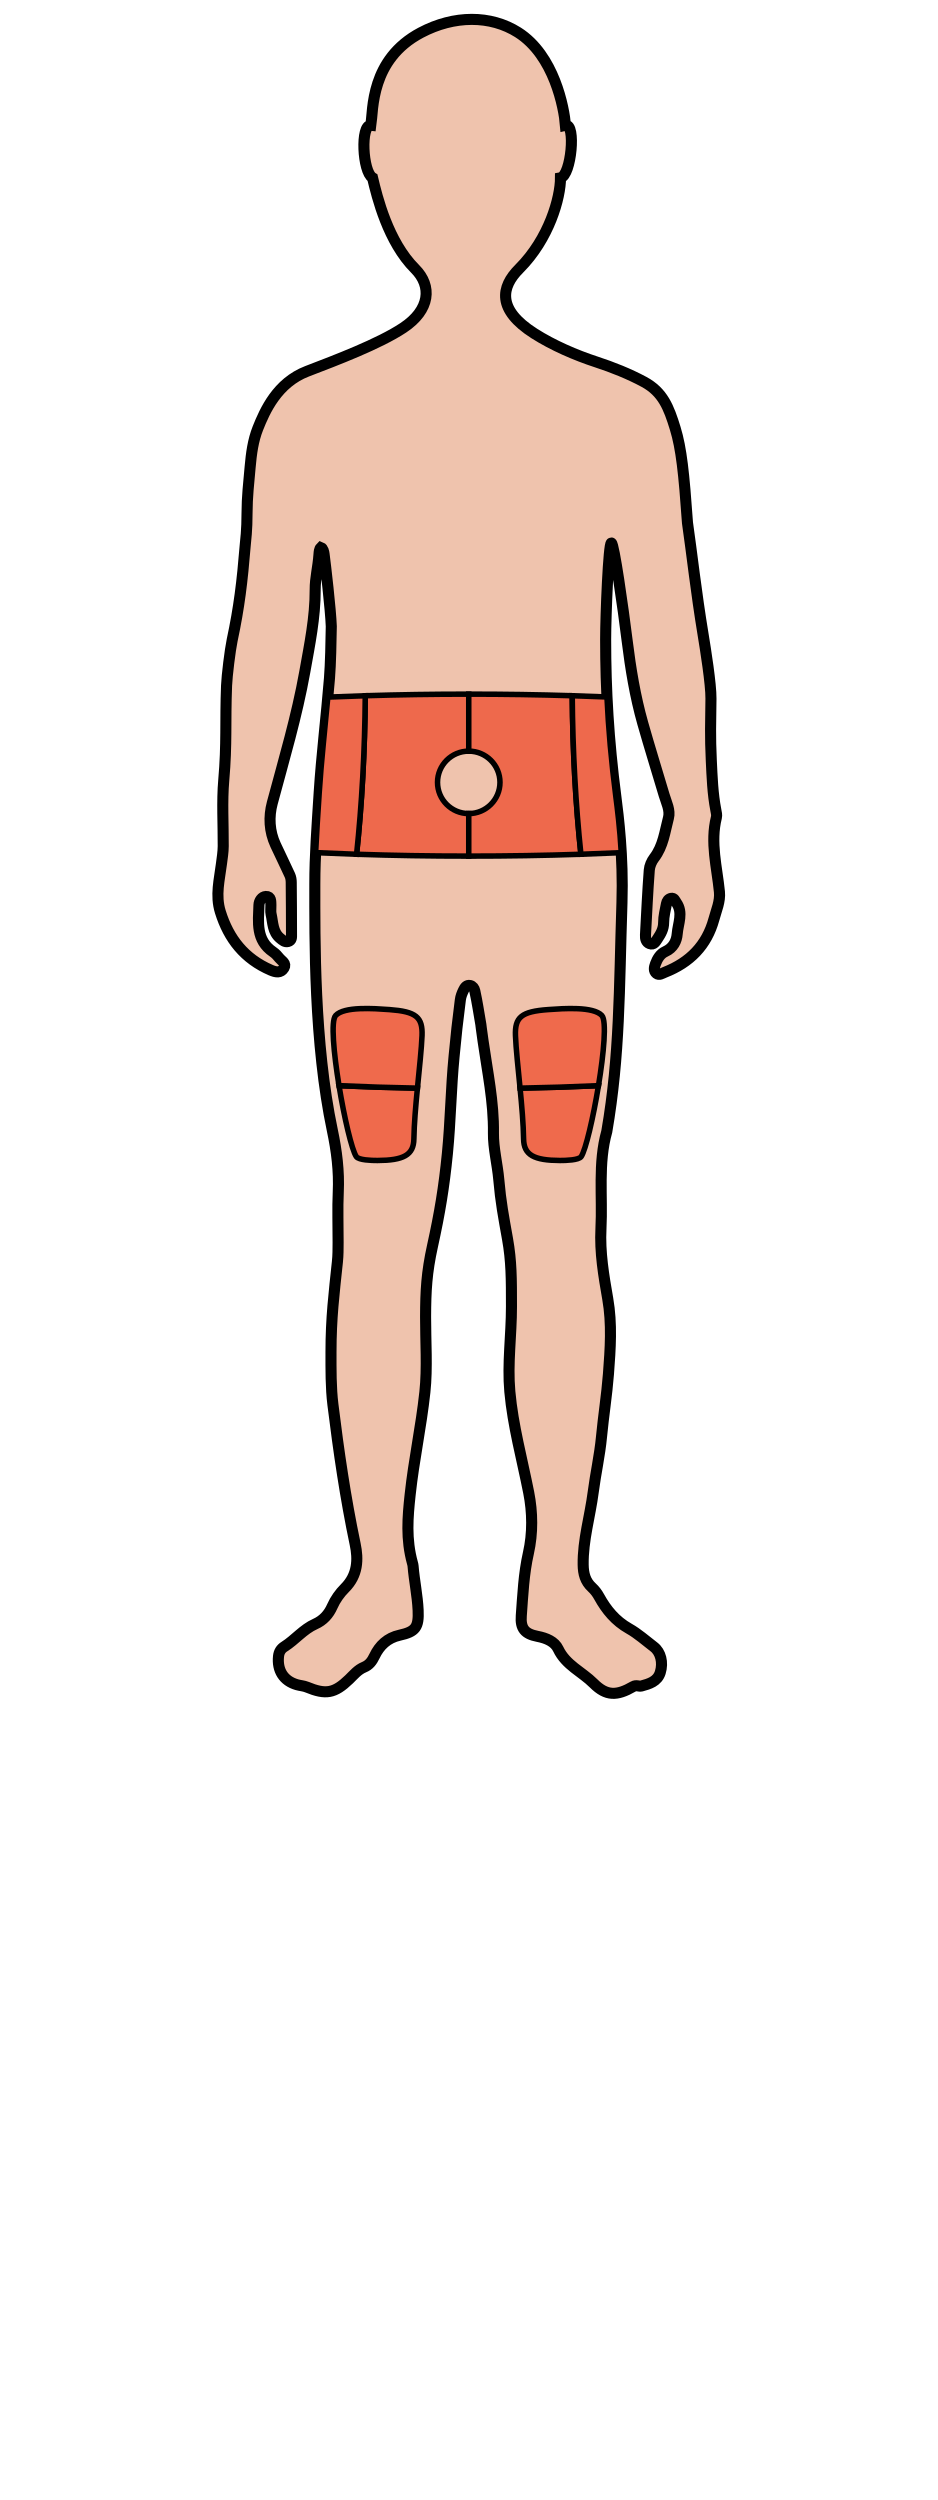
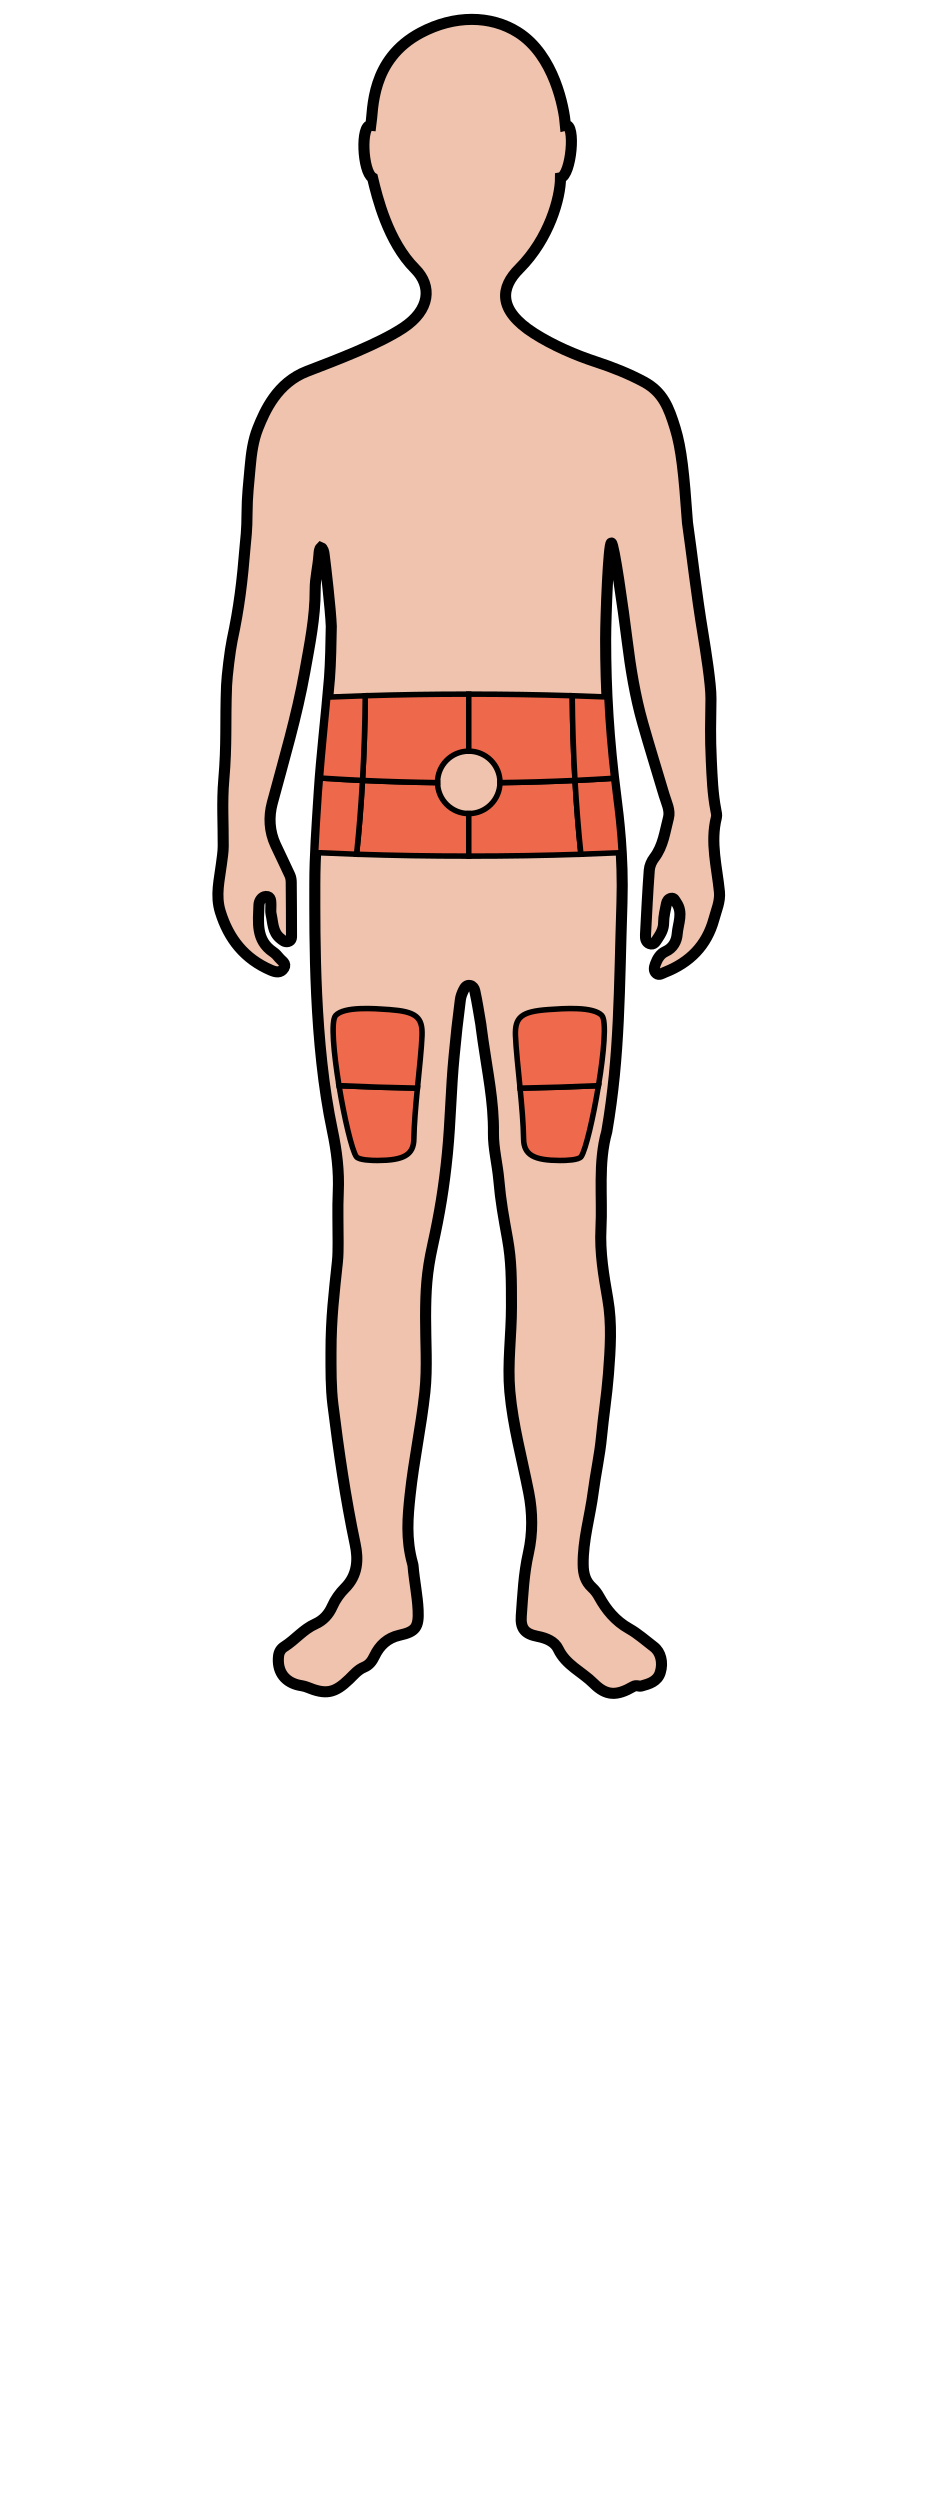
<svg xmlns="http://www.w3.org/2000/svg" version="1.1" id="Layer_1" x="0px" y="0px" width="48px" height="128px" viewBox="0 0 48 128" enable-background="new 0 0 48 128" xml:space="preserve">
  <rect display="none" width="48" height="128" />
  <g id="Child">
    <path fill="#EFC3AD" stroke="#000000" stroke-width="0.567" stroke-miterlimit="10" d="M36.835,45.666   c-0.124-1.269-0.479-2.526-0.155-3.815c0.029-0.116-0.005-0.252-0.029-0.375c-0.164-0.842-0.192-1.699-0.233-2.549   c-0.06-1.263-0.032-1.888-0.017-3.154c0.009-0.737-0.282-2.557-0.402-3.284c-0.357-2.162-0.58-4.198-0.8-5.722   c-0.179-2.55-0.314-3.809-0.625-4.826c-0.332-1.085-0.634-1.867-1.606-2.391c-0.76-0.41-1.618-0.751-2.427-1.015   c-1.073-0.35-2.232-0.853-3.184-1.459c-1.915-1.219-1.719-2.374-0.772-3.32c1.538-1.538,2.113-3.64,2.113-4.654   c0.551-0.108,0.798-2.799,0.255-2.683c-0.071-0.898-0.576-3.586-2.431-4.761c-1.402-0.888-3.263-0.892-4.976,0.016   C18.96,3.044,19.11,5.62,18.989,6.419c-0.541-0.047-0.431,2.375,0.085,2.684c0.234,0.992,0.792,3.275,2.179,4.662   c0.878,0.878,0.778,2.1-0.603,3.017c-1.249,0.83-3.451,1.661-4.928,2.228c-1.527,0.586-2.162,2.021-2.518,2.916   c-0.252,0.634-0.334,1.291-0.397,1.985c-0.069,0.757-0.158,1.575-0.158,2.331c0,0.927-0.074,1.443-0.093,1.669   c-0.156,1.9-0.307,3.168-0.67,4.87c-0.104,0.489-0.267,1.824-0.286,2.319c-0.074,1.893,0.022,2.944-0.143,4.839   c-0.097,1.121-0.022,2.257-0.028,3.387c-0.002,0.302-0.053,0.599-0.09,0.897c-0.1,0.813-0.321,1.615-0.058,2.463   c0.431,1.391,1.242,2.406,2.584,2.985c0.246,0.106,0.507,0.168,0.673-0.109c0.144-0.241-0.113-0.353-0.229-0.499   c-0.094-0.118-0.2-0.236-0.324-0.32c-0.894-0.607-0.757-1.524-0.727-2.404c0.007-0.212,0.148-0.43,0.354-0.44   c0.277-0.013,0.25,0.255,0.258,0.451c0.007,0.152-0.023,0.31,0.01,0.455c0.098,0.433,0.072,0.915,0.468,1.237   c0.12,0.098,0.235,0.206,0.401,0.164c0.197-0.05,0.176-0.222,0.176-0.37c-0.002-0.887-0.004-1.773-0.014-2.66   c-0.001-0.122-0.02-0.254-0.07-0.364c-0.237-0.521-0.492-1.034-0.733-1.554c-0.321-0.694-0.357-1.433-0.166-2.148   c0.598-2.232,1.259-4.448,1.666-6.726c0.247-1.383,0.533-2.767,0.529-4.181c-0.002-0.634,0.147-1.115,0.198-1.848   c0.006-0.08,0.013-0.244,0.095-0.325c0.107,0.04,0.148,0.226,0.162,0.337c0.076,0.572,0.339,2.844,0.37,3.702   c-0.011,0.732-0.034,1.931-0.093,2.659c-0.157,1.943-0.405,3.953-0.526,5.844c-0.116,1.817-0.224,3.243-0.224,4.692   c0,2.79-0.049,8.132,0.899,12.62c0.219,1.037,0.351,2.079,0.301,3.146c-0.04,0.86-0.005,1.722-0.008,2.584   c-0.001,0.329-0.001,0.663-0.035,0.985c-0.174,1.652-0.329,2.884-0.329,4.614c0,0.903-0.01,1.826,0.099,2.709   c0.295,2.389,0.641,4.775,1.138,7.136c0.165,0.783,0.141,1.591-0.53,2.258c-0.25,0.248-0.49,0.582-0.64,0.925   c-0.184,0.42-0.471,0.727-0.872,0.906c-0.615,0.274-1.027,0.81-1.581,1.159c-0.174,0.109-0.277,0.268-0.301,0.497   c-0.075,0.72,0.257,1.256,0.94,1.453c0.168,0.049,0.351,0.057,0.511,0.123c0.972,0.402,1.415,0.324,2.166-0.401   c0.236-0.227,0.442-0.487,0.76-0.618c0.264-0.109,0.409-0.3,0.542-0.578c0.251-0.525,0.654-0.922,1.282-1.06   c0.818-0.18,0.986-0.408,0.947-1.276c-0.034-0.753-0.197-1.503-0.259-2.265c-0.004-0.048-0.016-0.1-0.03-0.147   c-0.342-1.234-0.243-2.357-0.119-3.51c0.195-1.815,0.557-3.421,0.754-5.251c0.134-1.242,0.032-2.625,0.036-3.85   c0.005-1.349,0.053-2.264,0.355-3.632c0.372-1.685,0.591-3.004,0.762-4.734c0.164-1.666,0.182-3.326,0.342-4.971   c0.177-1.822,0.105-1.067,0.32-2.886c0.022-0.183,0.086-0.343,0.162-0.5c0.066-0.137,0.156-0.279,0.339-0.242   c0.132,0.027,0.21,0.143,0.238,0.269c0.064,0.294,0.12,0.591,0.17,0.888c0.235,1.384,0.058,0.293,0.255,1.683   c0.222,1.566,0.554,3.122,0.531,4.717c-0.011,0.76,0.208,1.616,0.273,2.372c0.101,1.174,0.245,1.904,0.449,3.053   c0.2,1.125,0.201,2.038,0.201,3.453c0,1.491-0.213,2.909-0.084,4.354c0.156,1.747,0.628,3.453,0.967,5.175   c0.199,1.011,0.213,2.082-0.015,3.092c-0.241,1.065-0.285,2.139-0.365,3.212c-0.049,0.651,0.18,0.93,0.828,1.055   c0.458,0.088,0.882,0.267,1.062,0.648c0.392,0.829,1.219,1.167,1.813,1.761c0.649,0.648,1.187,0.65,2.027,0.161   c0.16-0.093,0.301,0.006,0.417-0.026c0.398-0.109,0.824-0.228,0.969-0.696c0.157-0.509,0.021-1.044-0.326-1.308   c-0.42-0.32-0.819-0.68-1.276-0.937c-0.69-0.389-1.158-0.957-1.527-1.627c-0.1-0.182-0.219-0.342-0.368-0.478   c-0.344-0.315-0.444-0.705-0.451-1.16c-0.019-1.271,0.356-2.483,0.515-3.726c0.121-0.946,0.335-1.875,0.424-2.827   c0.101-1.075,0.273-2.143,0.356-3.222c0.098-1.285,0.187-2.562-0.036-3.842c-0.207-1.191-0.411-2.379-0.348-3.603   c0.085-1.657-0.158-3.332,0.299-4.967c0.673-3.915,0.631-7.269,0.776-11.712c0.077-2.367-0.186-4.448-0.309-5.405   c-0.381-2.955-0.526-5.486-0.526-8.078c0-1.206,0.149-4.936,0.293-4.936c0.129,0,0.604,3.347,0.81,5.019   c0.176,1.423,0.406,2.831,0.797,4.21c0.349,1.232,0.732,2.455,1.096,3.683c0.113,0.383,0.324,0.772,0.219,1.169   c-0.185,0.698-0.264,1.438-0.731,2.044c-0.132,0.172-0.234,0.409-0.25,0.623c-0.083,1.105-0.134,2.212-0.194,3.319   c-0.01,0.187,0.027,0.377,0.215,0.447c0.214,0.08,0.302-0.103,0.403-0.253c0.17-0.254,0.311-0.499,0.311-0.83   c0-0.322,0.086-0.646,0.146-0.966c0.024-0.127,0.099-0.242,0.234-0.27c0.16-0.034,0.199,0.116,0.269,0.215   c0.366,0.521,0.087,1.073,0.046,1.602c-0.028,0.368-0.203,0.723-0.602,0.903c-0.264,0.119-0.412,0.366-0.511,0.635   c-0.063,0.171-0.105,0.362,0.054,0.49c0.136,0.109,0.282-0.003,0.423-0.059c1.278-0.5,2.149-1.375,2.515-2.717   C36.676,46.603,36.883,46.154,36.835,45.666z" />
    <g>
      <g>
        <path fill="#EF6A4C" stroke="#000000" stroke-width="0.283" stroke-miterlimit="10" d="M17.357,55.586     c0.269,1.641,0.655,3.29,0.885,3.633c0.121,0.18,0.779,0.199,1.084,0.198c1.337-0.004,1.853-0.281,1.865-1.103     c0.011-0.753,0.093-1.69,0.181-2.6C20.021,55.69,18.682,55.647,17.357,55.586z" />
        <path fill="#EF6A4C" stroke="#000000" stroke-width="0.283" stroke-miterlimit="10" d="M19.935,51.691     c-0.807-0.058-2.318-0.168-2.75,0.303c-0.253,0.275-0.1,1.929,0.173,3.591c1.325,0.061,2.663,0.104,4.015,0.128     c0.1-1.033,0.209-2.031,0.235-2.687C21.644,52.079,21.309,51.791,19.935,51.691z" />
      </g>
      <g>
        <path fill="#EF6A4C" stroke="#000000" stroke-width="0.283" stroke-miterlimit="10" d="M26.808,58.314     c0.012,0.822,0.528,1.099,1.865,1.103c0.305,0.001,0.963-0.018,1.084-0.198c0.23-0.343,0.616-1.993,0.885-3.633     c-1.325,0.061-2.663,0.104-4.015,0.128C26.716,56.624,26.797,57.561,26.808,58.314z" />
        <path fill="#EF6A4C" stroke="#000000" stroke-width="0.283" stroke-miterlimit="10" d="M28.065,51.691     c-1.374,0.099-1.709,0.388-1.673,1.335c0.025,0.656,0.135,1.655,0.235,2.687c1.352-0.024,2.691-0.067,4.015-0.128     c0.273-1.662,0.425-3.315,0.173-3.591C30.383,51.524,28.872,51.633,28.065,51.691z" />
      </g>
    </g>
    <g>
-       <path fill="#EE694C" stroke="#000000" stroke-width="0.283" stroke-miterlimit="10" d="M24,38.458V35.54    c-1.815,0-3.585,0.029-5.299,0.081c-0.021,2.855-0.177,5.587-0.444,8.117c1.851,0.062,3.771,0.095,5.743,0.095v-2.177    c-0.883,0-1.599-0.716-1.599-1.599C22.401,39.174,23.117,38.458,24,38.458z" />
-       <path fill="#EE694C" stroke="#000000" stroke-width="0.283" stroke-miterlimit="10" d="M16.785,35.691    c-0.151,1.639-0.339,3.301-0.44,4.883c-0.073,1.148-0.143,2.14-0.185,3.081c0.687,0.032,1.388,0.06,2.097,0.084    c0.267-2.53,0.423-5.262,0.444-8.117C18.054,35.641,17.414,35.664,16.785,35.691z" />
-       <path fill="#EE694C" stroke="#000000" stroke-width="0.283" stroke-miterlimit="10" d="M24,35.54v2.918    c0.883,0,1.599,0.716,1.599,1.599c0,0.883-0.716,1.599-1.599,1.599v2.177c1.972,0,3.892-0.033,5.743-0.095    c-0.267-2.53-0.423-5.262-0.444-8.117C27.586,35.568,25.814,35.54,24,35.54z" />
-       <path fill="#EE694C" stroke="#000000" stroke-width="0.283" stroke-miterlimit="10" d="M31.534,40.813    c-0.237-1.834-0.382-3.505-0.458-5.128c-0.584-0.024-1.178-0.046-1.777-0.064c0.021,2.855,0.177,5.587,0.444,8.117    c0.699-0.023,1.388-0.051,2.065-0.082C31.738,42.414,31.61,41.401,31.534,40.813z" />
+       <path fill="#EE694C" stroke="#000000" stroke-width="0.283" stroke-miterlimit="10" d="M18.257,43.738    c1.851,0.062,3.771,0.095,5.743,0.095v-2.177c-0.879,0-1.59-0.709-1.598-1.586c-1.3-0.017-2.582-0.055-3.842-0.113    C18.486,41.258,18.385,42.523,18.257,43.738z" />
+       <path fill="#EE694C" stroke="#000000" stroke-width="0.283" stroke-miterlimit="10" d="M24,38.458V35.54    c-1.815,0-3.585,0.029-5.299,0.081c-0.011,1.483-0.06,2.931-0.14,4.337c1.26,0.058,2.542,0.096,3.842,0.113    c0-0.005-0.001-0.009-0.001-0.014C22.401,39.174,23.117,38.458,24,38.458z" />
+       <path fill="#EE694C" stroke="#000000" stroke-width="0.283" stroke-miterlimit="10" d="M16.345,40.573    c-0.073,1.148-0.143,2.14-0.185,3.081c0.687,0.032,1.388,0.06,2.097,0.084c0.128-1.216,0.229-2.48,0.303-3.78    c-0.727-0.034-1.443-0.076-2.154-0.123C16.387,40.08,16.36,40.332,16.345,40.573z" />
+       <path fill="#EE694C" stroke="#000000" stroke-width="0.283" stroke-miterlimit="10" d="M16.785,35.691    c-0.128,1.389-0.273,2.785-0.378,4.145c0.711,0.047,1.428,0.089,2.154,0.123c0.08-1.406,0.129-2.854,0.14-4.337    C18.054,35.641,17.414,35.664,16.785,35.691z" />
+       <path fill="#EE694C" stroke="#000000" stroke-width="0.283" stroke-miterlimit="10" d="M24,41.657v2.177    c1.972,0,3.892-0.033,5.743-0.095c-0.128-1.216-0.229-2.48-0.303-3.78c-1.26,0.058-2.542,0.096-3.842,0.113    C25.59,40.948,24.879,41.657,24,41.657z" />
+       <path fill="#EE694C" stroke="#000000" stroke-width="0.283" stroke-miterlimit="10" d="M24,35.54v2.918    c0.883,0,1.599,0.716,1.599,1.599c0,0.005-0.001,0.009-0.001,0.014c1.3-0.017,2.582-0.055,3.842-0.113    c-0.08-1.406-0.129-2.854-0.14-4.337C27.586,35.568,25.814,35.54,24,35.54z" />
+       <path fill="#EE694C" stroke="#000000" stroke-width="0.283" stroke-miterlimit="10" d="M29.743,43.738    c0.699-0.023,1.388-0.051,2.065-0.082c-0.07-1.242-0.198-2.255-0.274-2.842c-0.042-0.329-0.079-0.647-0.115-0.966    c-0.654,0.042-1.313,0.08-1.979,0.111C29.514,41.258,29.615,42.523,29.743,43.738z" />
+       <path fill="#EE694C" stroke="#000000" stroke-width="0.283" stroke-miterlimit="10" d="M29.299,35.621    c0.011,1.483,0.06,2.931,0.14,4.337c0.667-0.031,1.326-0.069,1.979-0.111c-0.168-1.46-0.28-2.83-0.343-4.162    C30.492,35.66,29.899,35.639,29.299,35.621z" />
    </g>
  </g>
</svg>
